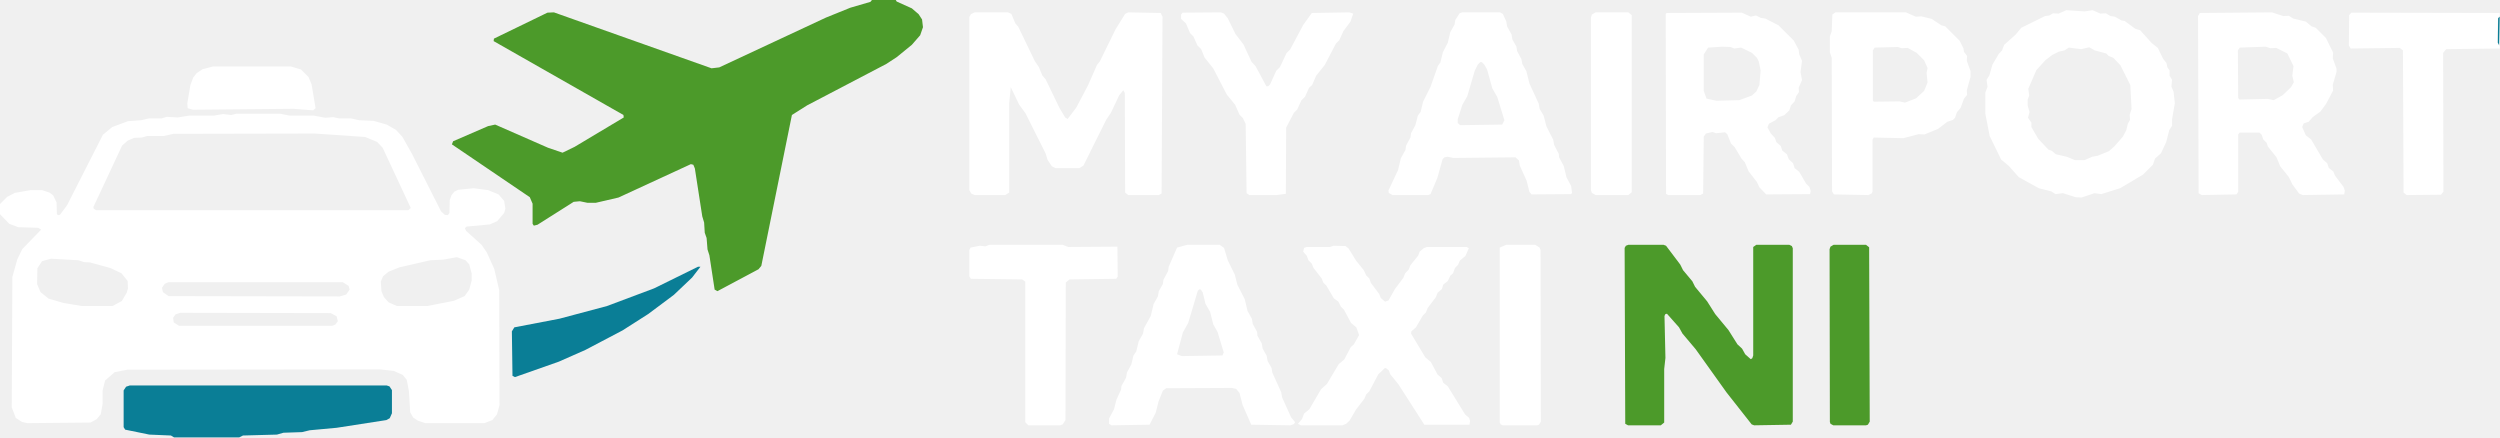
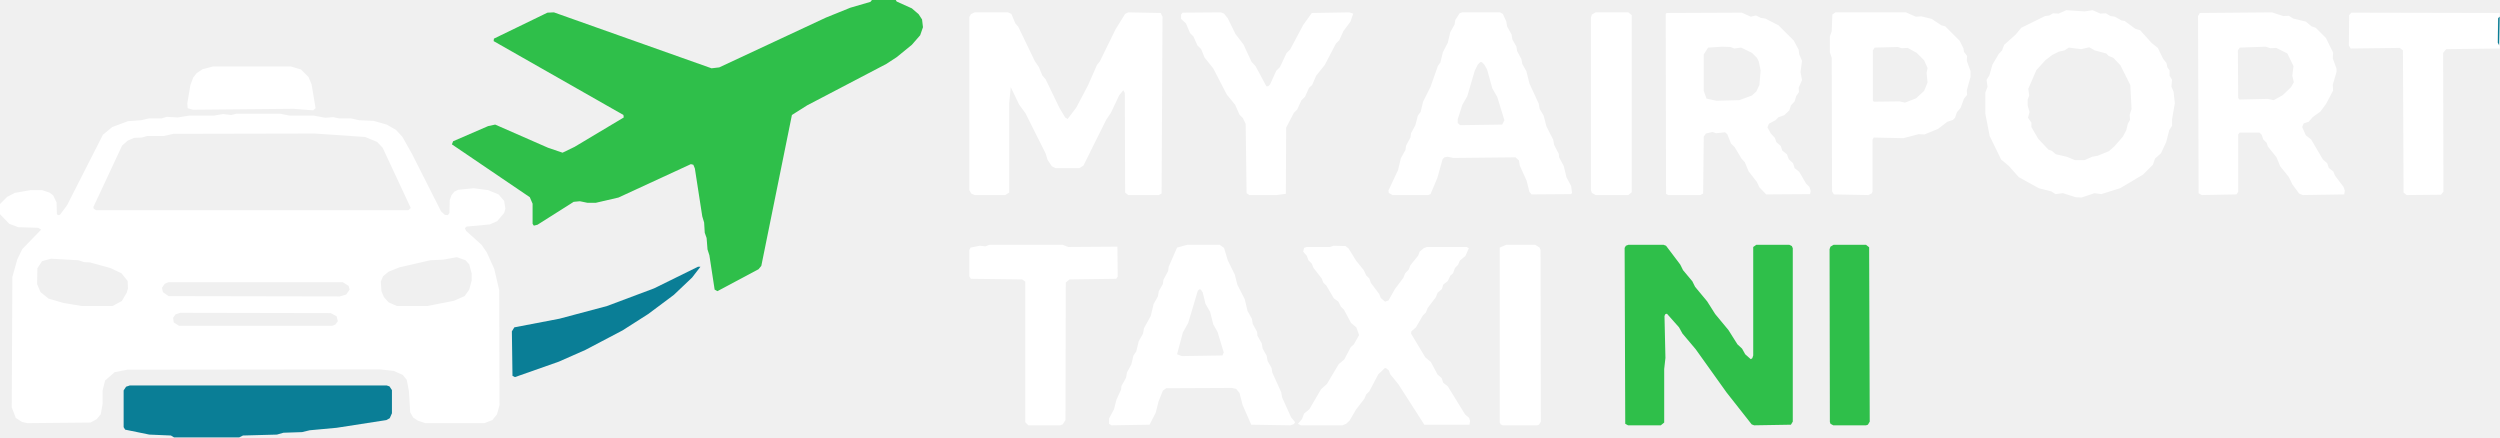
<svg xmlns="http://www.w3.org/2000/svg" viewBox="0 0 1011 177" width="1011" height="177" role="img" aria-label="My Airport Taxi NI">
  <path fill="#FFFFFF" fill-rule="evenodd" d="M527.38 100.25 L527.00 101.75 L528.50 103.50 L529.12 105.25 L530.50 106.62 L531.12 108.25 L534.50 112.62 L535.12 114.25 L536.38 115.50 L539.38 120.62 L541.25 122.00 L542.25 124.00 L543.50 125.25 L546.38 130.62 L548.50 132.38 L549.62 135.50 L547.50 139.25 L546.25 140.38 L543.62 145.38 L541.38 147.25 L536.62 155.25 L534.25 157.38 L529.50 165.50 L527.38 167.25 L526.50 169.50 L524.88 171.38 L526.12 172.00 L542.88 172.00 L544.38 171.38 L545.75 170.12 L548.38 165.62 L551.75 161.25 L552.50 159.50 L553.75 158.25 L557.38 151.38 L560.00 148.88 L560.50 148.88 L561.62 149.75 L562.25 151.38 L565.50 155.38 L576.00 171.75 L594.25 171.75 L594.50 170.25 L594.12 169.00 L592.50 167.62 L585.50 156.25 L583.62 154.75 L583.00 152.88 L581.38 151.50 L578.62 146.38 L576.38 144.50 L570.62 134.88 L570.75 134.00 L572.62 132.38 L575.38 127.62 L576.62 126.38 L577.38 124.50 L580.62 120.25 L581.38 118.38 L583.12 116.88 L583.62 115.12 L585.50 113.62 L586.50 111.50 L587.62 110.50 L588.38 108.38 L589.62 107.12 L590.38 105.38 L592.62 103.50 L594.00 100.38 L593.12 99.88 L577.00 99.88 L575.75 100.38 L574.12 101.75 L573.50 103.38 L570.38 107.25 L569.62 109.12 L568.25 110.50 L567.50 112.38 L564.12 116.88 L561.50 121.50 L560.12 122.00 L558.38 120.50 L557.75 118.88 L554.38 114.38 L553.75 112.62 L552.50 111.38 L551.50 109.25 L548.38 105.38 L545.38 100.50 L544.12 99.50 L539.25 99.38 L537.88 99.88 L528.38 99.88Z M609.12 99.00 L606.50 100.12 L606.50 170.88 L606.88 171.62 L607.75 172.00 L621.62 172.00 L622.38 171.75 L623.12 170.50 L623.00 101.12 L622.62 100.12 L620.88 99.00Z M476.00 100.12 L472.62 107.88 L472.38 109.62 L470.50 113.12 L470.25 114.88 L468.62 117.75 L468.25 119.88 L466.50 123.00 L465.38 127.75 L462.62 132.75 L462.25 134.88 L460.50 138.00 L459.50 142.12 L458.38 143.75 L457.50 147.38 L455.75 150.62 L455.38 152.75 L453.50 156.12 L453.38 157.50 L451.50 161.62 L450.50 165.50 L448.50 169.25 L448.50 171.38 L449.50 172.00 L464.88 171.75 L467.38 166.88 L468.50 162.38 L470.25 158.00 L471.62 157.00 L498.12 156.88 L499.88 157.25 L501.25 158.88 L502.50 163.75 L506.00 171.75 L521.88 172.00 L523.25 171.50 L523.75 170.75 L522.12 168.75 L518.50 160.75 L518.12 158.62 L514.50 150.62 L514.25 148.88 L512.62 146.00 L512.25 143.88 L510.62 141.00 L510.25 138.88 L508.50 135.75 L508.38 134.25 L506.62 131.00 L506.25 128.88 L504.50 125.75 L503.38 121.00 L500.38 115.12 L499.38 111.12 L496.50 105.25 L495.00 100.25 L493.25 99.00 L480.12 99.00Z M485.00 117.00 L485.62 117.12 L486.38 118.25 L487.50 122.88 L489.38 126.12 L490.62 131.12 L492.38 134.25 L494.88 142.50 L494.38 143.75 L477.88 144.00 L476.00 143.25 L478.38 134.38 L480.50 130.62 L484.38 117.62Z M392.50 100.12 L392.00 101.12 L392.00 111.75 L392.62 112.75 L413.38 113.00 L414.62 113.88 L414.62 170.75 L415.88 172.00 L428.75 172.00 L429.75 171.62 L430.88 169.88 L431.00 114.25 L432.50 113.00 L451.38 112.75 L452.00 111.88 L451.88 99.75 L432.00 99.88 L429.75 99.00 L400.12 99.00 L398.50 99.62 L396.25 99.38Z M0.00 82.50 L0.00 86.62 L3.75 90.50 L7.38 91.88 L15.50 92.12 L16.62 92.88 L9.00 100.75 L7.00 104.88 L5.00 112.00 L4.75 164.75 L6.38 169.00 L8.88 170.62 L11.00 171.12 L36.62 170.88 L39.12 169.50 L40.75 167.50 L41.50 163.25 L41.50 157.88 L42.50 153.88 L46.38 150.50 L51.50 149.50 L153.62 149.38 L159.25 150.00 L162.88 151.62 L164.50 153.62 L165.38 158.25 L165.88 166.75 L167.12 168.88 L169.00 170.12 L172.00 171.12 L195.88 171.12 L199.12 169.88 L201.00 167.50 L202.00 163.88 L201.88 117.38 L199.88 108.75 L196.88 102.12 L194.75 99.00 L188.50 93.38 L188.00 92.25 L188.75 91.62 L198.12 90.75 L201.12 89.38 L203.88 86.12 L204.38 84.38 L203.88 81.25 L201.62 78.62 L197.38 76.88 L191.62 76.12 L185.25 76.75 L183.75 77.50 L182.62 78.88 L181.88 80.88 L181.75 86.12 L181.12 87.00 L179.88 86.88 L178.38 85.50 L166.62 62.25 L162.75 55.38 L160.12 52.50 L156.38 50.38 L151.12 48.88 L145.25 48.62 L141.88 47.88 L137.12 47.88 L134.75 47.38 L131.50 47.62 L126.88 46.75 L117.12 46.75 L113.38 46.00 L95.62 46.00 L93.50 46.50 L90.25 46.12 L86.50 46.75 L76.50 46.75 L71.88 47.50 L67.38 47.25 L65.38 47.88 L60.25 47.88 L57.12 48.62 L51.75 49.00 L45.38 51.38 L41.62 54.50 L27.12 83.00 L24.25 86.88 L23.38 87.00 L23.00 86.50 L22.88 81.88 L21.50 79.00 L20.00 77.88 L17.00 76.88 L12.38 76.88 L6.00 78.00 L2.88 79.62Z M70.00 128.50 L71.00 127.12 L72.88 126.50 L133.75 126.62 L136.12 127.88 L136.62 129.88 L135.62 131.25 L134.38 131.75 L72.38 131.75 L70.25 130.38Z M65.50 116.38 L66.62 114.75 L68.12 114.12 L138.62 114.12 L141.00 115.62 L141.38 117.12 L140.00 119.12 L137.38 119.88 L68.12 119.75 L65.88 118.12Z M15.12 108.50 L17.00 105.62 L20.62 104.62 L31.75 105.25 L34.00 106.00 L36.38 106.12 L44.62 108.38 L49.12 110.50 L51.62 113.62 L51.75 116.62 L51.25 118.38 L49.25 121.75 L45.50 123.75 L33.00 123.75 L25.62 122.50 L19.62 120.75 L16.38 118.12 L15.00 114.88Z M189.75 106.88 L190.75 110.62 L190.75 113.38 L189.75 117.12 L187.88 119.75 L183.62 121.62 L172.88 123.75 L160.50 123.75 L157.12 122.25 L155.25 120.12 L154.25 117.75 L154.00 113.88 L154.88 111.75 L157.12 109.88 L161.50 108.12 L174.00 105.25 L179.25 105.00 L184.75 104.00 L188.25 105.25Z M37.75 83.75 L49.38 58.88 L51.62 56.88 L54.25 55.75 L57.38 55.62 L59.50 55.00 L66.25 55.00 L70.12 54.12 L127.12 54.00 L147.62 55.38 L152.50 57.38 L154.75 59.75 L166.12 84.12 L165.12 85.00 L38.88 85.00 L37.88 84.38Z M75.75 41.75 L75.88 43.75 L78.00 44.38 L118.62 44.00 L126.62 44.62 L127.62 43.75 L126.00 34.12 L124.75 31.12 L121.75 28.12 L117.62 26.88 L86.12 26.88 L81.88 28.00 L79.50 29.62 L78.12 31.38 L77.00 34.38Z M950.88 5.12 L950.00 6.12 L949.88 18.38 L950.62 19.62 L970.50 19.38 L971.75 20.38 L972.00 77.88 L973.25 78.88 L987.12 78.75 L988.12 77.50 L988.00 21.38 L989.25 19.88 L1010.88 19.62 L1010.88 18.62 L1010.00 17.25 L1009.88 13.88 L1010.25 7.00 L1010.88 6.50 L1010.88 5.25Z M889.62 5.25 L888.88 6.50 L889.12 78.12 L890.38 78.88 L904.38 78.62 L905.12 77.62 L905.12 54.38 L905.75 53.62 L913.75 53.62 L914.62 54.50 L915.25 56.38 L916.62 57.75 L917.12 59.25 L920.62 63.62 L922.12 67.25 L925.62 71.62 L927.00 74.50 L929.75 78.25 L931.25 78.88 L948.00 78.62 L948.25 77.12 L947.75 75.62 L944.25 71.00 L943.62 69.38 L941.75 67.88 L941.12 66.00 L939.38 64.50 L934.62 56.38 L932.50 54.75 L931.00 51.38 L931.62 49.88 L933.62 49.25 L935.25 47.38 L938.38 45.12 L940.75 41.88 L943.50 36.62 L943.38 34.25 L944.88 29.12 L944.88 27.75 L943.38 23.62 L943.50 21.25 L940.62 15.38 L936.50 11.25 L934.75 10.62 L932.50 8.75 L927.38 7.50 L925.62 6.38 L923.38 6.50 L918.75 5.00Z M905.75 19.25 L916.25 18.88 L918.12 19.50 L920.50 19.38 L925.00 21.62 L927.50 26.75 L927.00 30.62 L927.62 33.25 L926.50 35.25 L923.12 38.50 L919.50 40.50 L917.00 40.00 L905.62 40.25 L905.12 39.62 L905.00 20.38Z M781.12 7.62 L777.00 6.62 L774.75 6.75 L770.75 5.00 L742.25 5.00 L741.00 5.88 L740.75 12.62 L740.00 14.75 L740.00 21.12 L740.75 23.38 L740.88 77.38 L741.62 78.62 L755.62 78.88 L756.88 78.25 L757.25 77.50 L757.25 56.50 L757.75 55.62 L769.75 55.88 L775.88 54.25 L778.25 54.38 L783.75 52.12 L787.50 49.25 L789.75 48.50 L790.62 47.62 L791.38 45.38 L792.88 43.62 L794.25 39.88 L795.50 38.38 L795.38 36.50 L796.88 31.12 L796.88 28.75 L795.38 24.62 L795.50 22.62 L794.25 21.00 L794.00 19.50 L792.50 16.50 L786.62 10.62 L785.12 10.25Z M758.12 19.25 L767.50 19.00 L769.00 19.50 L771.50 19.38 L775.12 21.38 L778.12 24.38 L779.50 27.50 L779.12 29.50 L779.50 33.38 L778.12 36.75 L774.88 39.75 L770.38 41.50 L768.12 41.00 L757.75 41.12 L757.38 40.62 L757.38 20.38Z M674.00 5.25 L673.62 5.62 L673.75 78.38 L674.62 78.88 L687.62 78.88 L688.75 78.25 L689.00 55.25 L689.88 54.00 L692.50 53.38 L694.00 53.88 L697.62 53.50 L698.50 54.25 L700.00 58.00 L701.50 59.50 L704.25 64.12 L705.62 65.62 L707.12 69.25 L710.50 73.62 L711.50 75.75 L714.25 78.62 L732.00 78.50 L732.25 77.25 L731.75 75.62 L730.38 74.25 L727.62 69.50 L725.75 68.00 L725.12 66.00 L723.38 64.38 L722.62 62.38 L720.75 60.88 L720.12 59.00 L718.38 57.50 L717.75 55.75 L716.12 54.00 L714.75 51.50 L715.38 50.00 L718.00 48.62 L719.25 47.38 L721.50 46.62 L723.62 44.62 L724.25 42.62 L725.75 41.00 L726.38 38.88 L727.50 37.25 L727.38 35.50 L728.75 32.38 L728.12 29.12 L728.75 24.62 L727.62 22.00 L727.38 20.12 L725.38 16.38 L719.25 10.25 L713.88 7.50 L712.12 7.25 L710.12 6.25 L708.00 6.75 L704.38 5.12Z M690.75 19.25 L696.25 18.88 L699.75 19.00 L701.38 19.62 L704.12 19.25 L708.50 21.38 L710.50 23.38 L711.25 24.88 L712.00 28.50 L711.50 34.38 L710.25 37.00 L708.50 38.62 L703.38 40.50 L694.12 40.75 L690.12 39.88 L689.00 36.75 L689.00 22.00Z M645.25 5.00 L643.75 5.88 L643.38 7.12 L643.38 76.88 L643.75 78.00 L645.25 78.88 L658.50 78.88 L659.88 77.75 L659.88 6.12 L658.50 5.00Z M590.25 5.38 L588.50 8.12 L588.25 9.88 L586.50 13.00 L585.50 17.25 L583.50 21.12 L582.50 25.25 L581.50 26.62 L578.50 35.12 L575.50 41.12 L574.50 45.25 L573.38 46.75 L572.38 50.62 L570.62 53.88 L570.38 55.62 L568.62 58.88 L568.38 60.62 L566.50 64.00 L565.38 68.75 L561.50 77.00 L561.62 78.00 L563.12 78.88 L577.62 78.88 L578.50 78.50 L581.25 72.00 L583.38 64.38 L584.12 63.62 L585.38 63.38 L587.75 63.88 L612.88 63.62 L614.25 64.88 L614.62 67.00 L617.38 73.12 L618.50 77.62 L619.38 78.62 L635.38 78.50 L635.75 78.00 L635.38 75.25 L633.50 71.75 L632.38 67.12 L630.50 63.62 L630.38 62.25 L628.50 58.62 L628.12 56.50 L625.38 51.12 L624.25 46.75 L622.62 44.00 L622.25 41.88 L618.50 33.75 L617.25 28.75 L615.62 25.88 L615.25 23.88 L613.50 20.62 L613.25 18.88 L611.62 16.00 L611.25 13.88 L609.50 10.75 L609.12 8.62 L607.75 5.62 L606.62 5.00 L591.25 5.00Z M598.62 25.12 L599.25 25.12 L600.25 26.12 L601.38 28.12 L603.50 35.75 L605.50 39.25 L608.38 48.62 L607.50 50.38 L590.50 50.62 L589.50 49.75 L589.50 48.25 L591.38 42.38 L593.38 38.88 L596.38 28.62 L597.62 26.12Z M478.25 5.12 L477.62 5.88 L477.62 7.62 L479.62 9.50 L481.25 13.38 L482.62 14.75 L484.25 18.38 L485.75 19.88 L487.12 23.25 L490.62 27.62 L496.12 38.25 L499.50 42.38 L501.25 46.38 L502.62 47.75 L503.75 50.12 L504.12 78.12 L505.25 78.88 L516.25 78.88 L520.00 78.38 L520.12 51.62 L523.25 45.62 L524.62 44.25 L526.25 40.62 L527.75 39.12 L529.38 35.50 L530.62 34.38 L532.25 30.62 L535.75 26.25 L540.25 17.62 L541.62 16.25 L543.25 12.62 L546.12 8.75 L547.25 5.50 L545.62 5.00 L530.50 5.25 L527.00 10.12 L521.75 20.00 L520.25 21.50 L517.62 27.12 L516.12 28.62 L513.62 34.12 L512.88 34.88 L512.12 34.88 L507.75 26.75 L506.12 25.00 L502.88 18.00 L499.62 13.75 L496.50 7.38 L495.00 5.50 L493.75 5.00Z M392.62 5.75 L392.00 6.88 L392.00 76.88 L392.75 78.25 L394.12 78.88 L406.50 78.88 L408.12 77.88 L408.12 41.75 L408.75 35.25 L412.12 42.25 L414.75 45.88 L422.88 62.12 L423.62 64.62 L425.38 67.25 L426.88 68.00 L436.50 68.00 L438.12 67.00 L447.38 48.38 L449.25 45.62 L452.62 38.50 L454.25 36.50 L454.88 37.62 L455.00 77.88 L456.25 78.88 L468.62 78.88 L469.75 78.25 L470.12 6.75 L469.38 5.25 L456.25 5.00 L455.00 5.62 L451.12 11.88 L444.75 24.88 L443.62 26.25 L440.00 34.50 L435.25 43.50 L431.75 48.12 L430.75 47.50 L428.50 43.75 L422.88 32.12 L421.50 30.50 L420.12 27.12 L418.50 24.75 L411.75 10.75 L410.62 9.50 L409.00 5.62 L407.62 5.00 L394.12 5.00Z M835.62 4.12 L832.50 5.50 L830.25 5.38 L828.75 6.25 L827.00 6.50 L817.38 11.25 L815.12 14.00 L810.50 18.12 L809.62 20.38 L808.25 21.88 L805.75 26.12 L804.50 30.50 L803.38 32.25 L803.75 35.12 L802.88 37.38 L802.88 46.00 L804.62 55.00 L809.25 64.50 L812.38 67.12 L816.38 71.62 L824.50 76.12 L829.50 77.38 L831.25 78.50 L834.25 78.12 L839.38 79.75 L841.75 79.88 L847.00 78.12 L849.75 78.50 L857.38 76.12 L866.62 70.62 L870.62 66.62 L871.50 64.12 L873.88 62.00 L876.00 57.50 L877.25 52.62 L878.38 50.88 L878.38 48.25 L879.50 41.75 L879.00 37.12 L878.12 35.00 L878.38 32.25 L877.38 30.62 L877.38 28.50 L876.50 27.25 L876.12 25.50 L874.75 23.75 L872.62 19.38 L870.12 17.38 L865.50 12.25 L863.50 11.62 L859.25 8.50 L857.88 8.25 L855.25 6.75 L853.50 6.50 L851.62 5.38 L849.38 5.50 L846.25 4.12 L843.00 4.62Z M844.88 19.12 L847.12 20.38 L851.75 21.62 L852.75 22.62 L854.62 23.38 L857.50 26.38 L861.50 34.38 L862.00 44.12 L861.25 46.38 L861.38 48.50 L860.50 50.00 L859.88 52.62 L858.50 55.25 L855.12 59.12 L852.88 61.12 L848.25 63.00 L846.12 63.38 L843.00 64.75 L839.12 64.75 L835.75 63.38 L831.38 62.38 L829.75 61.00 L828.38 60.50 L824.25 56.12 L821.50 51.38 L821.50 49.62 L820.12 47.62 L820.75 45.25 L820.00 42.75 L820.00 40.25 L820.62 38.62 L820.25 35.88 L823.50 28.38 L827.12 24.38 L829.88 22.25 L832.62 20.88 L834.88 20.38 L836.62 19.25 L841.62 19.88Z" />
-   <path fill="#4C9A2A" fill-rule="evenodd" d="M741.50 99.00 L740.25 99.75 L739.88 100.75 L740.00 170.62 L740.25 171.38 L741.38 172.00 L754.62 172.00 L755.38 171.75 L756.12 170.50 L755.88 100.00 L754.62 99.00Z M657.50 99.38 L657.00 100.25 L657.25 171.38 L658.38 172.00 L671.62 172.00 L673.00 170.88 L673.00 149.25 L673.50 144.75 L673.12 127.75 L673.50 127.00 L674.12 126.88 L679.00 132.38 L680.38 134.88 L685.75 141.25 L698.25 158.75 L708.38 171.62 L709.38 172.00 L724.25 171.75 L725.00 170.50 L725.00 100.38 L724.62 99.50 L723.62 99.00 L710.25 99.00 L709.00 99.88 L709.00 143.75 L708.62 144.88 L708.00 145.25 L705.75 143.25 L704.50 141.00 L702.62 139.25 L699.00 133.50 L693.62 127.00 L690.38 121.88 L685.50 116.00 L684.38 113.75 L680.62 109.25 L679.50 107.00 L673.75 99.38 L672.75 99.00 L658.50 99.00Z M372.88 7.88 L371.50 5.75 L368.75 3.38 L362.62 0.62 L362.25 0.00 L352.62 0.00 L352.00 0.75 L343.88 3.12 L334.00 7.12 L290.88 27.25 L287.75 27.62 L224.00 5.00 L221.38 5.12 L199.75 15.62 L199.62 16.62 L252.12 46.50 L252.25 47.50 L232.38 59.38 L227.50 61.75 L221.62 59.75 L200.25 50.38 L197.38 51.00 L183.25 57.12 L182.75 58.38 L214.25 79.75 L215.38 82.38 L215.38 90.50 L215.88 91.25 L217.38 90.88 L232.00 81.62 L234.50 81.38 L237.50 82.00 L241.00 82.00 L250.12 79.88 L279.38 66.38 L280.38 66.62 L281.00 68.12 L284.00 87.50 L284.75 90.00 L285.00 94.12 L285.75 96.25 L286.12 100.88 L286.88 103.25 L289.00 117.12 L290.12 117.75 L306.75 108.88 L307.88 107.50 L320.25 46.50 L326.38 42.62 L358.38 25.88 L362.62 23.12 L368.75 18.12 L372.12 14.25 L373.25 11.00Z" />
+   <path fill="#2FBF4A" fill-rule="evenodd" d="M741.50 99.00 L740.25 99.75 L739.88 100.75 L740.00 170.62 L740.25 171.38 L741.38 172.00 L754.62 172.00 L755.38 171.75 L756.12 170.50 L755.88 100.00 L754.62 99.00Z M657.50 99.38 L657.00 100.25 L657.25 171.38 L658.38 172.00 L671.62 172.00 L673.00 170.88 L673.00 149.25 L673.50 144.75 L673.12 127.75 L673.50 127.00 L674.12 126.88 L679.00 132.38 L680.38 134.88 L685.75 141.25 L698.25 158.75 L708.38 171.62 L709.38 172.00 L724.25 171.75 L725.00 170.50 L725.00 100.38 L724.62 99.50 L723.62 99.00 L710.25 99.00 L709.00 99.88 L709.00 143.75 L708.62 144.88 L708.00 145.25 L705.75 143.25 L704.50 141.00 L702.62 139.25 L699.00 133.50 L693.62 127.00 L690.38 121.88 L685.50 116.00 L684.38 113.75 L680.62 109.25 L679.50 107.00 L673.75 99.38 L672.75 99.00 L658.50 99.00Z M372.88 7.88 L371.50 5.75 L368.75 3.38 L362.62 0.62 L362.25 0.00 L352.62 0.00 L352.00 0.75 L343.88 3.12 L334.00 7.12 L290.88 27.25 L287.75 27.62 L224.00 5.00 L221.38 5.12 L199.75 15.62 L199.62 16.62 L252.12 46.50 L252.25 47.50 L232.38 59.38 L227.50 61.75 L221.62 59.75 L200.25 50.38 L197.38 51.00 L183.25 57.12 L182.75 58.38 L214.25 79.75 L215.38 82.38 L215.38 90.50 L215.88 91.25 L217.38 90.88 L232.00 81.62 L234.50 81.38 L237.50 82.00 L241.00 82.00 L250.12 79.88 L279.38 66.38 L280.38 66.62 L281.00 68.12 L284.00 87.50 L284.75 90.00 L285.00 94.12 L285.75 96.25 L286.12 100.88 L286.88 103.25 L289.00 117.12 L290.12 117.75 L306.75 108.88 L307.88 107.50 L320.25 46.50 L326.38 42.62 L358.38 25.88 L362.62 23.12 L368.75 18.12 L372.12 14.25 L373.25 11.00Z" />
  <path fill="#0A7E96" fill-rule="evenodd" d="M50.00 157.88 L50.00 172.75 L50.62 173.75 L60.38 175.75 L69.12 176.12 L70.38 176.88 L96.75 176.88 L98.25 176.12 L112.00 175.75 L114.62 175.00 L122.12 174.75 L125.25 174.00 L136.12 173.00 L156.25 169.88 L157.62 169.12 L158.50 167.12 L158.50 157.75 L157.50 156.25 L156.38 155.88 L52.50 155.88 L51.00 156.38Z M283.25 107.88 L282.25 107.88 L264.50 116.62 L245.50 123.75 L226.25 128.88 L208.00 132.38 L207.00 134.00 L207.25 152.00 L208.25 152.50 L226.00 146.25 L236.75 141.50 L251.75 133.62 L262.12 127.00 L272.50 119.25 L279.88 112.25Z M1010.88 6.75 L1010.25 7.38 L1010.12 17.25 L1010.62 18.25Z" />
</svg>
